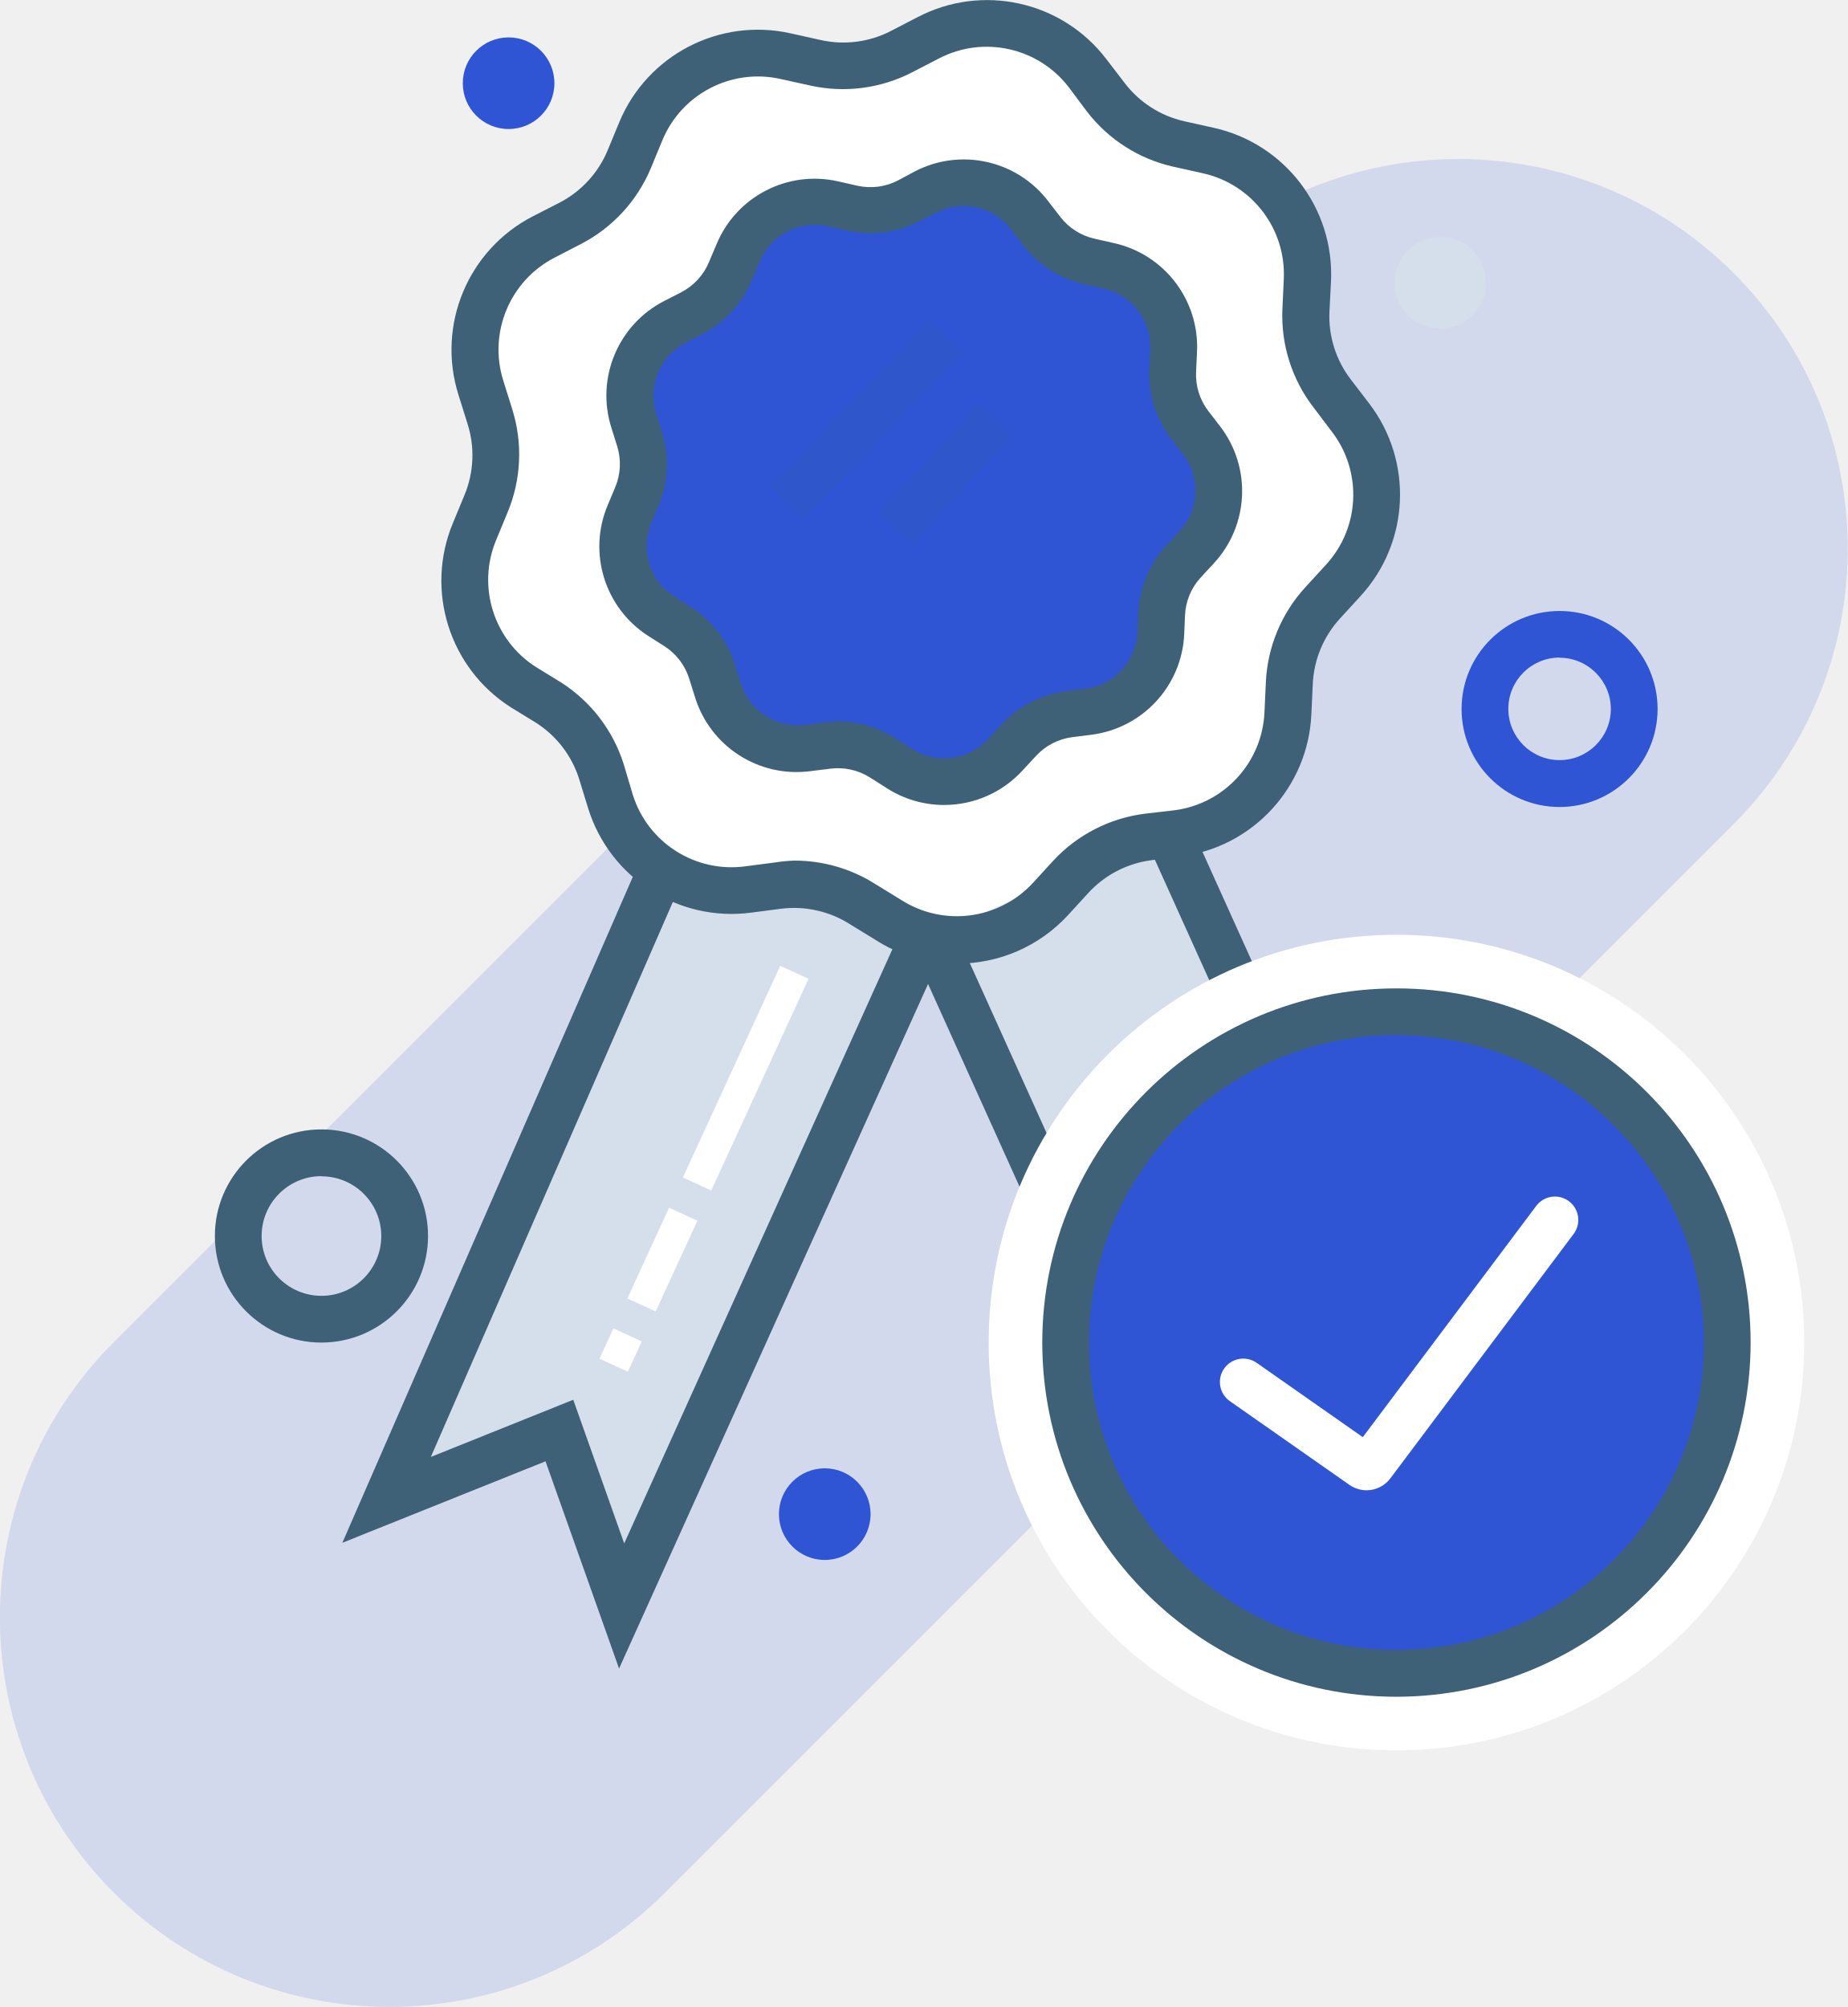
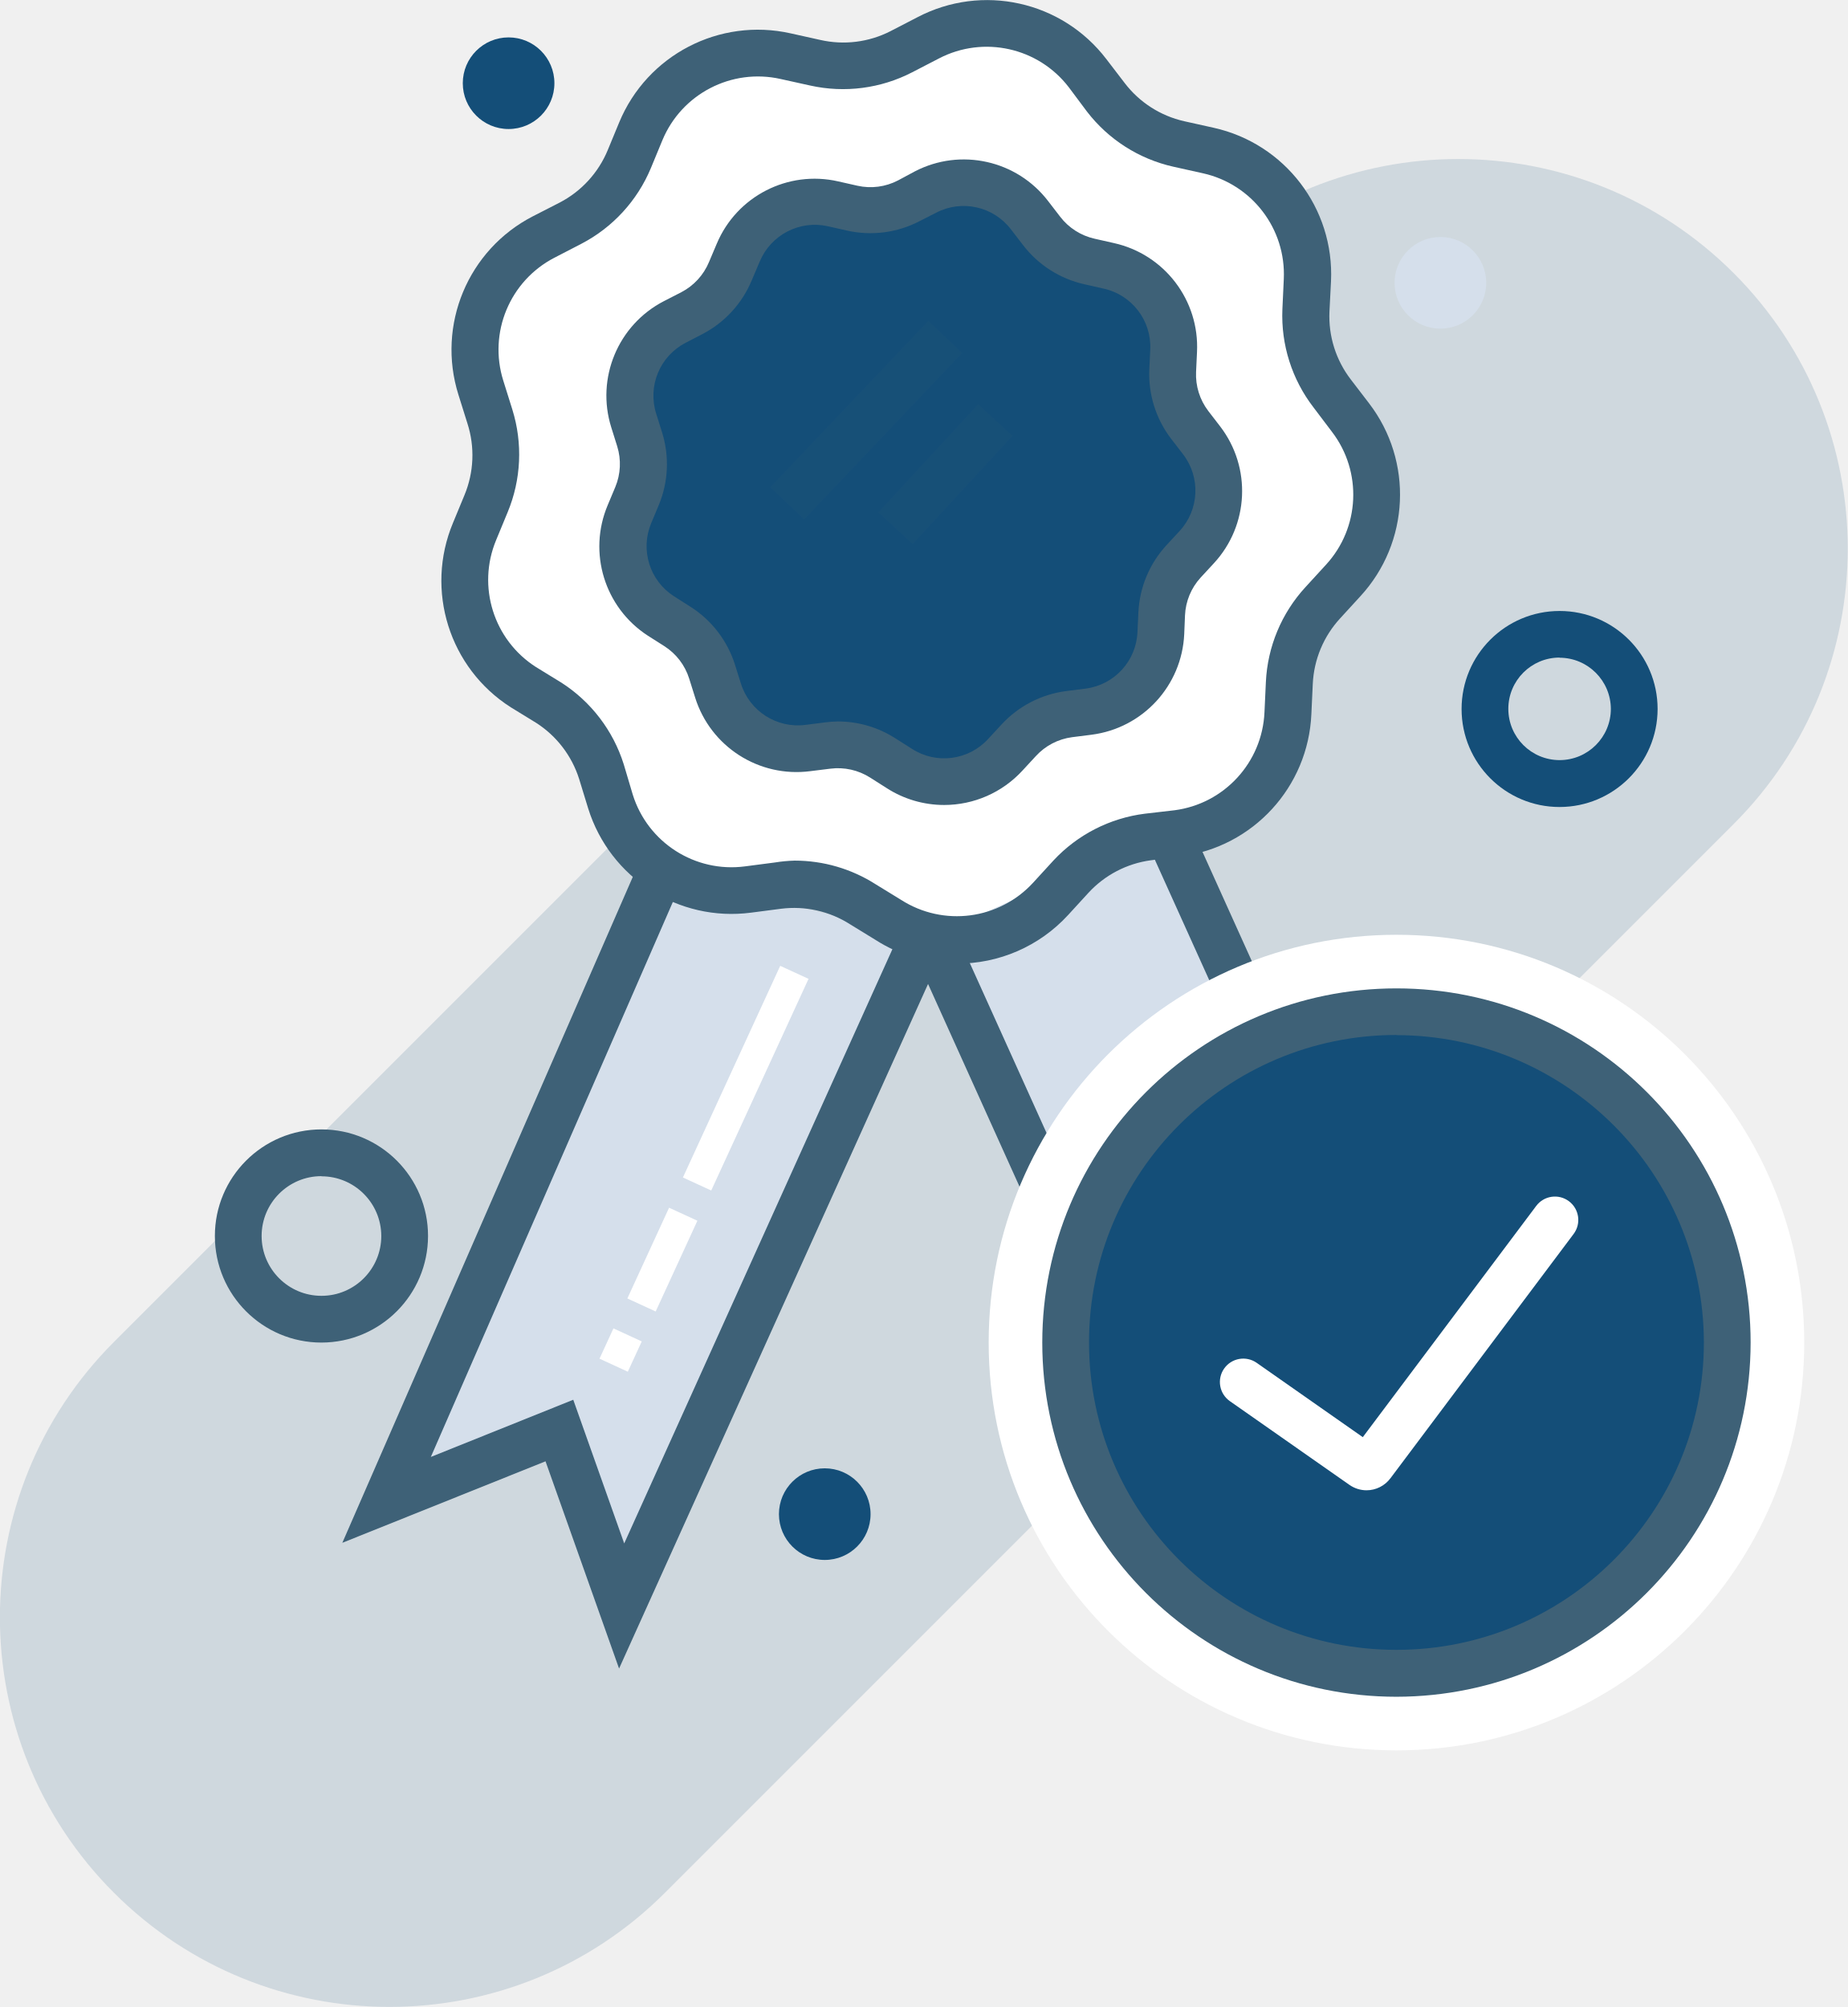
<svg xmlns="http://www.w3.org/2000/svg" viewBox="0 0 118.59 128.8">
  <defs>
-     <style>.cls-1{fill:#2f55d4;opacity:0.15;}.cls-2{fill:#fff;}.cls-3{fill:#2f55d4;}.cls-4{fill:#d5dfeb;}.cls-5,.cls-7{fill:#3e6177;}.cls-6,.cls-7{opacity:0.3;}</style>
+     <style>.cls-1{fill:#144e78;opacity:0.15;}.cls-2{fill:#fff;}.cls-3{fill:#144e78;}.cls-4{fill:#d5dfeb;}.cls-5,.cls-7{fill:#3e6177;}.cls-6,.cls-7{opacity:0.3;}</style>
  </defs>
  <g id="Layer_2" data-name="Layer 2">
    <g id="Layer_1-2" data-name="Layer 1">
      <rect class="cls-1" x="-14.21" y="44.5" width="147" height="50" rx="25" ry="25" transform="translate(-31.78 62.28) rotate(-45)" />
      <path class="cls-2" d="M84.91,18l-.09,1.94a8.15,8.15,0,0,0,1.67,5.32l1.18,1.54a8.15,8.15,0,0,1-.47,10.46l-1.31,1.43a8.15,8.15,0,0,0-2.14,5.15l-.09,1.94a8.15,8.15,0,0,1-7.09,7.71l-1.92.25a8.15,8.15,0,0,0-4.95,2.57L68.39,57.7A8.15,8.15,0,0,1,58,59.05l-1.63-1a8.15,8.15,0,0,0-5.44-1.22L49,57a8.15,8.15,0,0,1-8.82-5.64l-.58-1.85a8.15,8.15,0,0,0-3.39-4.43l-1.63-1a8.15,8.15,0,0,1-3.13-10l.74-1.79a8.15,8.15,0,0,0,.25-5.57l-.58-1.85a8.15,8.15,0,0,1,4-9.67l1.72-.89a8.15,8.15,0,0,0,3.77-4.1l.74-1.79a8.15,8.15,0,0,1,9.3-4.82L53.32,4a8.15,8.15,0,0,0,5.53-.72l1.72-.89A8.15,8.15,0,0,1,70.79,4.7L72,6.24a8.15,8.15,0,0,0,4.7,3l1.89.42A8.15,8.15,0,0,1,84.91,18Z" />
      <path class="cls-3" d="M100.09,51.79a6.29,6.29,0,1,1,6.29-6.29A6.3,6.3,0,0,1,100.09,51.79Zm0-9.59a3.29,3.29,0,1,0,3.29,3.29A3.3,3.3,0,0,0,100.09,42.21Z" />
      <polyline class="cls-4" points="59.29 60.09 39.89 103.06 35.9 91.81 24.81 96.25 42.32 56.12" />
      <polyline class="cls-4" points="59.83 60.09 79.22 103.06 83.22 91.81 94.31 96.25 74.91 53.28" />
      <path class="cls-3" d="M75.32,22.47l-.06,1.27a5.33,5.33,0,0,0,1.09,3.48l.77,1a5.33,5.33,0,0,1-.31,6.84L76,36a5.33,5.33,0,0,0-1.4,3.36l-.06,1.27a5.33,5.33,0,0,1-4.63,5l-1.26.16a5.33,5.33,0,0,0-3.23,1.68l-.86.93a5.33,5.33,0,0,1-6.79.88l-1.07-.68a5.33,5.33,0,0,0-3.56-.79L51.84,48a5.33,5.33,0,0,1-5.77-3.69l-.38-1.21a5.33,5.33,0,0,0-2.21-2.89l-1.07-.68a5.33,5.33,0,0,1-2-6.53l.49-1.17A5.33,5.33,0,0,0,41,28.18L40.64,27a5.33,5.33,0,0,1,2.63-6.32l1.13-.58a5.33,5.33,0,0,0,2.47-2.68l.49-1.17a5.33,5.33,0,0,1,6.08-3.15l1.24.28a5.33,5.33,0,0,0,3.61-.47l1.13-.58a5.33,5.33,0,0,1,6.68,1.49l.77,1a5.33,5.33,0,0,0,3.07,2l1.24.28A5.33,5.33,0,0,1,75.32,22.47Z" />
      <polygon class="cls-5" points="39.73 107.08 35.01 93.78 21.97 99.01 40.94 55.52 43.69 56.72 27.65 93.5 36.79 89.83 40.06 99.05 57.92 59.48 60.66 60.71 39.73 107.08" />
      <polygon class="cls-5" points="79.39 107.08 58.46 60.71 61.19 59.48 79.06 99.05 82.33 89.83 91.41 93.47 73.54 53.9 76.27 52.67 97.2 99.03 84.11 93.78 79.39 107.08" />
      <path class="cls-5" d="M61.39,61.84a9.62,9.62,0,0,1-5.2-1.52l-1.63-1a6.67,6.67,0,0,0-4.44-1l-1.92.25a9.64,9.64,0,0,1-10.45-6.68L37.17,50a6.66,6.66,0,0,0-2.76-3.61l-1.63-1a9.63,9.63,0,0,1-3.71-11.83l.74-1.79A6.66,6.66,0,0,0,30,27.18l-.58-1.85A9.63,9.63,0,0,1,34.2,13.88L35.92,13A6.66,6.66,0,0,0,39,9.64l.74-1.79a9.63,9.63,0,0,1,11-5.71l1.89.42A6.65,6.65,0,0,0,57.15,2l1.72-.89A9.63,9.63,0,0,1,71,3.79l1.18,1.54A6.65,6.65,0,0,0,76,7.78l1.89.42a9.63,9.63,0,0,1,7.53,9.85L85.32,20a6.65,6.65,0,0,0,1.36,4.34l1.18,1.54a9.63,9.63,0,0,1-.56,12.39L86,39.69a6.66,6.66,0,0,0-1.75,4.2l-.09,1.94a9.63,9.63,0,0,1-8.39,9.13l-1.92.25a6.65,6.65,0,0,0-4,2.09l-1.31,1.43A9.63,9.63,0,0,1,61.39,61.84ZM51,55.23a9.66,9.66,0,0,1,5.2,1.52l1.63,1a6.64,6.64,0,0,0,8.47-1.1l1.31-1.43a9.66,9.66,0,0,1,5.86-3L75.37,52a6.64,6.64,0,0,0,5.78-6.29l.09-1.94a9.66,9.66,0,0,1,2.54-6.09l1.31-1.43a6.64,6.64,0,0,0,.39-8.54L84.3,26.15a9.65,9.65,0,0,1-2-6.3l.09-1.94a6.64,6.64,0,0,0-5.19-6.79l-1.89-.42a9.66,9.66,0,0,1-5.56-3.55L68.6,5.61a6.64,6.64,0,0,0-8.34-1.86l-1.72.89A9.67,9.67,0,0,1,52,5.49L50.1,5.07A6.64,6.64,0,0,0,42.51,9l-.74,1.79a9.66,9.66,0,0,1-4.47,4.86l-1.72.89a6.64,6.64,0,0,0-3.28,7.89l.58,1.85a9.67,9.67,0,0,1-.3,6.59l-.74,1.79a6.64,6.64,0,0,0,2.56,8.15l1.63,1a9.67,9.67,0,0,1,4,5.24L40.61,51a6.64,6.64,0,0,0,7.2,4.6l1.92-.25A9.61,9.61,0,0,1,51,55.23Z" />
      <path class="cls-5" d="M60.59,51.66a6.81,6.81,0,0,1-3.68-1.08l-1.07-.68a3.85,3.85,0,0,0-2.55-.57L52,49.49a6.82,6.82,0,0,1-7.39-4.73l-.38-1.21a3.83,3.83,0,0,0-1.59-2.08l-1.07-.68A6.82,6.82,0,0,1,39,32.42l.49-1.17a3.83,3.83,0,0,0,.12-2.61l-.38-1.21a6.82,6.82,0,0,1,3.37-8.1l1.13-.58a3.84,3.84,0,0,0,1.77-1.93L46,15.64a6.81,6.81,0,0,1,7.79-4l1.24.28a3.83,3.83,0,0,0,2.6-.34L58.71,11a6.82,6.82,0,0,1,8.56,1.91l.77,1a3.84,3.84,0,0,0,2.21,1.41l1.24.28a6.82,6.82,0,0,1,5.33,7h0l-.06,1.27a3.84,3.84,0,0,0,.78,2.5l.77,1a6.82,6.82,0,0,1-.4,8.77l-.86.93a3.83,3.83,0,0,0-1,2.42L76,40.69a6.82,6.82,0,0,1-5.94,6.46l-1.26.16a3.83,3.83,0,0,0-2.32,1.21l-.86.93A6.82,6.82,0,0,1,60.59,51.66ZM53.78,46.3a6.84,6.84,0,0,1,3.68,1.08l1.07.68a3.82,3.82,0,0,0,4.88-.63l.86-.93a6.84,6.84,0,0,1,4.15-2.15l1.26-.16A3.82,3.82,0,0,0,73,40.55l.06-1.27A6.83,6.83,0,0,1,74.85,35l.86-.93a3.82,3.82,0,0,0,.22-4.91l-.77-1a6.83,6.83,0,0,1-1.4-4.46l.06-1.27a3.82,3.82,0,0,0-3-3.91l-1.24-.28a6.84,6.84,0,0,1-3.93-2.52l-.77-1a3.82,3.82,0,0,0-4.8-1.07L59,14.2a6.83,6.83,0,0,1-4.63.6l-1.24-.28a3.83,3.83,0,0,0-4.37,2.26L48.24,18a6.84,6.84,0,0,1-3.16,3.44L44,22a3.82,3.82,0,0,0-1.89,4.54l.38,1.21a6.84,6.84,0,0,1-.21,4.66l-.49,1.17a3.82,3.82,0,0,0,1.47,4.69l1.07.68a6.84,6.84,0,0,1,2.84,3.71l.38,1.21a3.83,3.83,0,0,0,4.14,2.65l1.26-.16A6.78,6.78,0,0,1,53.78,46.3Z" />
      <path class="cls-5" d="M20.63,86.16a6.84,6.84,0,1,1,6.84-6.84A6.85,6.85,0,0,1,20.63,86.16Zm0-10.68a3.84,3.84,0,1,0,3.84,3.84A3.84,3.84,0,0,0,20.63,75.49Z" />
      <circle class="cls-3" cx="52.93" cy="97.17" r="2.94" />
      <circle class="cls-3" cx="32.64" cy="5.34" r="2.94" />
      <circle class="cls-4" cx="92.44" cy="18.15" r="2.94" />
      <g class="cls-6">
        <rect class="cls-7" x="48.23" y="25.46" width="14.73" height="3" transform="translate(-2.24 48.71) rotate(-46.48)" />
        <rect class="cls-7" x="55.95" y="28.93" width="9.45" height="3" transform="translate(-2.84 54.37) rotate(-47.29)" />
      </g>
      <rect class="cls-2" x="40.39" y="68.19" width="14.95" height="2" transform="translate(-35 83.78) rotate(-65.31)" />
      <rect class="cls-2" x="39.31" y="79.83" width="6.41" height="2" transform="translate(-48.69 85.7) rotate(-65.31)" />
      <rect class="cls-2" x="38.77" y="85.65" width="2.14" height="2" transform="translate(-55.54 86.61) rotate(-65.29)" />
      <rect class="cls-2" x="90.32" y="88.09" width="2" height="12.69" />
      <rect class="cls-2" x="90.32" y="102.59" width="2" height="5.44" />
      <rect class="cls-2" x="90.32" y="109.84" width="2" height="1.81" />
      <circle class="cls-2" cx="89.62" cy="86.16" r="26.17" />
      <circle class="cls-3" cx="90.53" cy="86.16" r="21.23" />
      <path class="cls-5" d="M89.62,108.89a22.73,22.73,0,1,1,22.73-22.73A22.76,22.76,0,0,1,89.62,108.89Zm0-42.47a19.73,19.73,0,1,0,19.73,19.73A19.76,19.76,0,0,0,89.62,66.43Z" />
      <path class="cls-2" d="M87.7,95.64a1.92,1.92,0,0,1-1.1-.35l-7.67-5.37a1.5,1.5,0,0,1,1.72-2.46l6.81,4.77L98.59,77.39a1.5,1.5,0,1,1,2.4,1.8L89.24,94.86A1.92,1.92,0,0,1,87.7,95.64Z" />
    </g>
  </g>
</svg>
